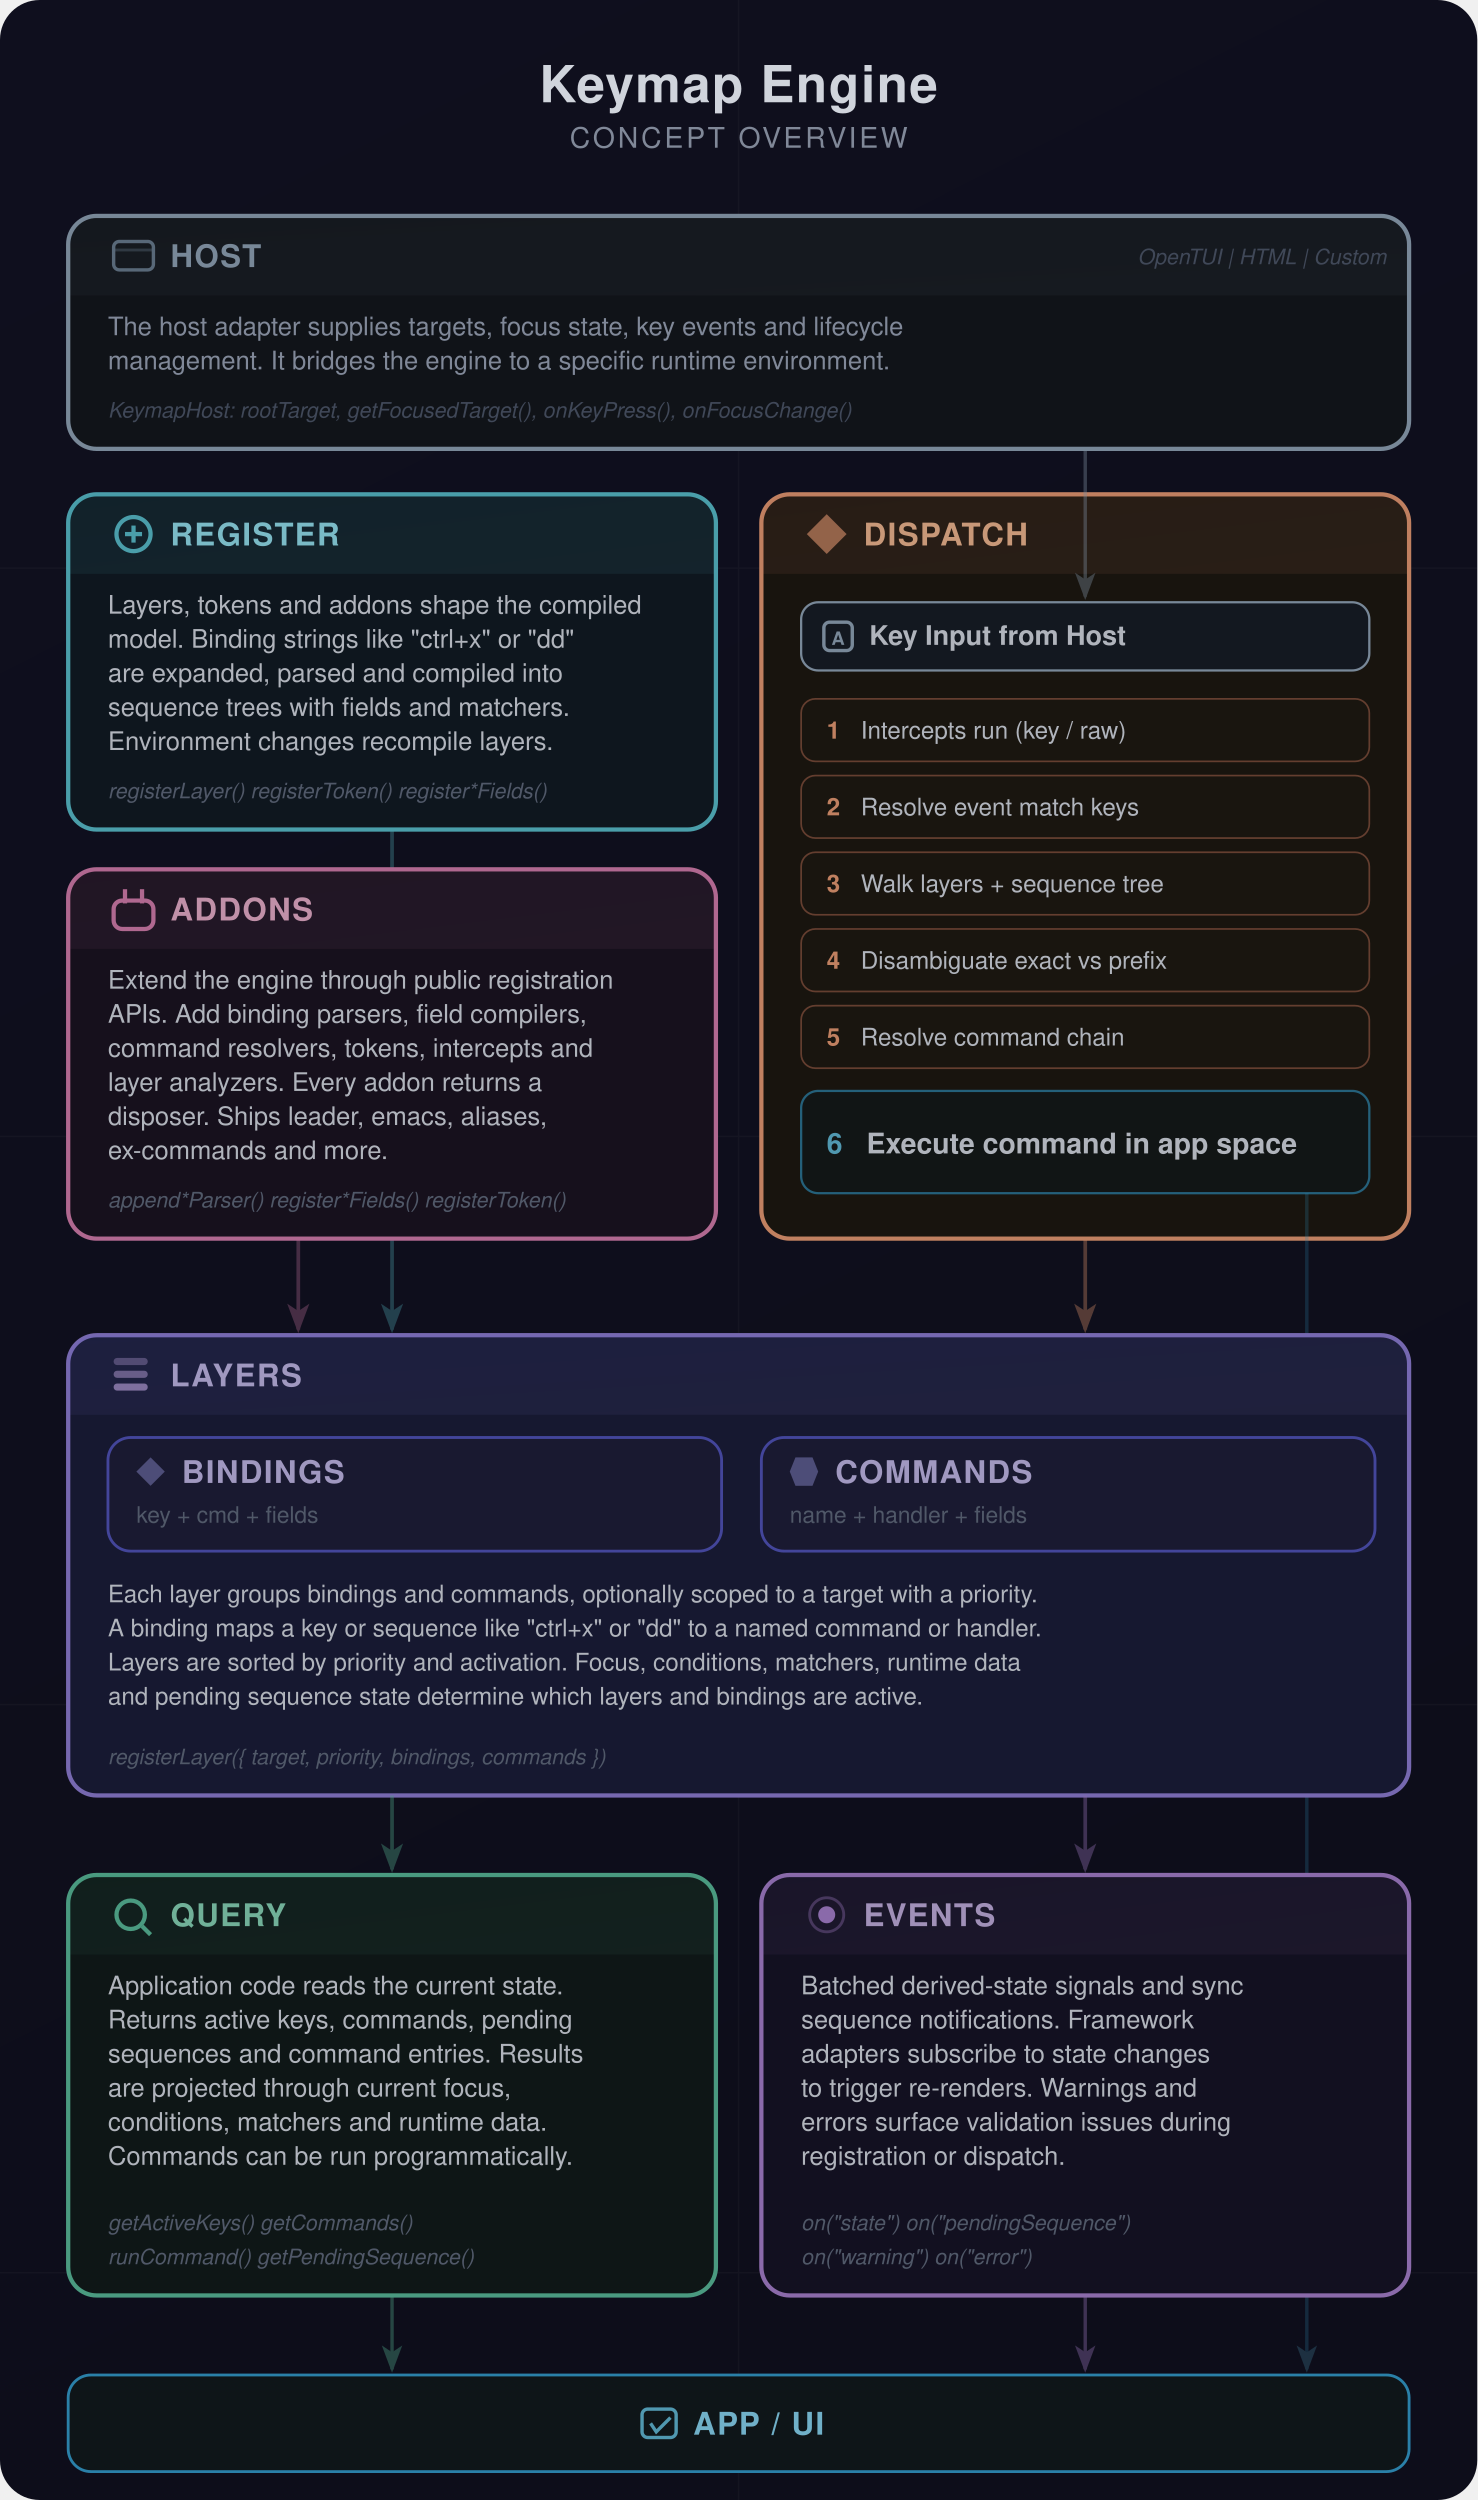
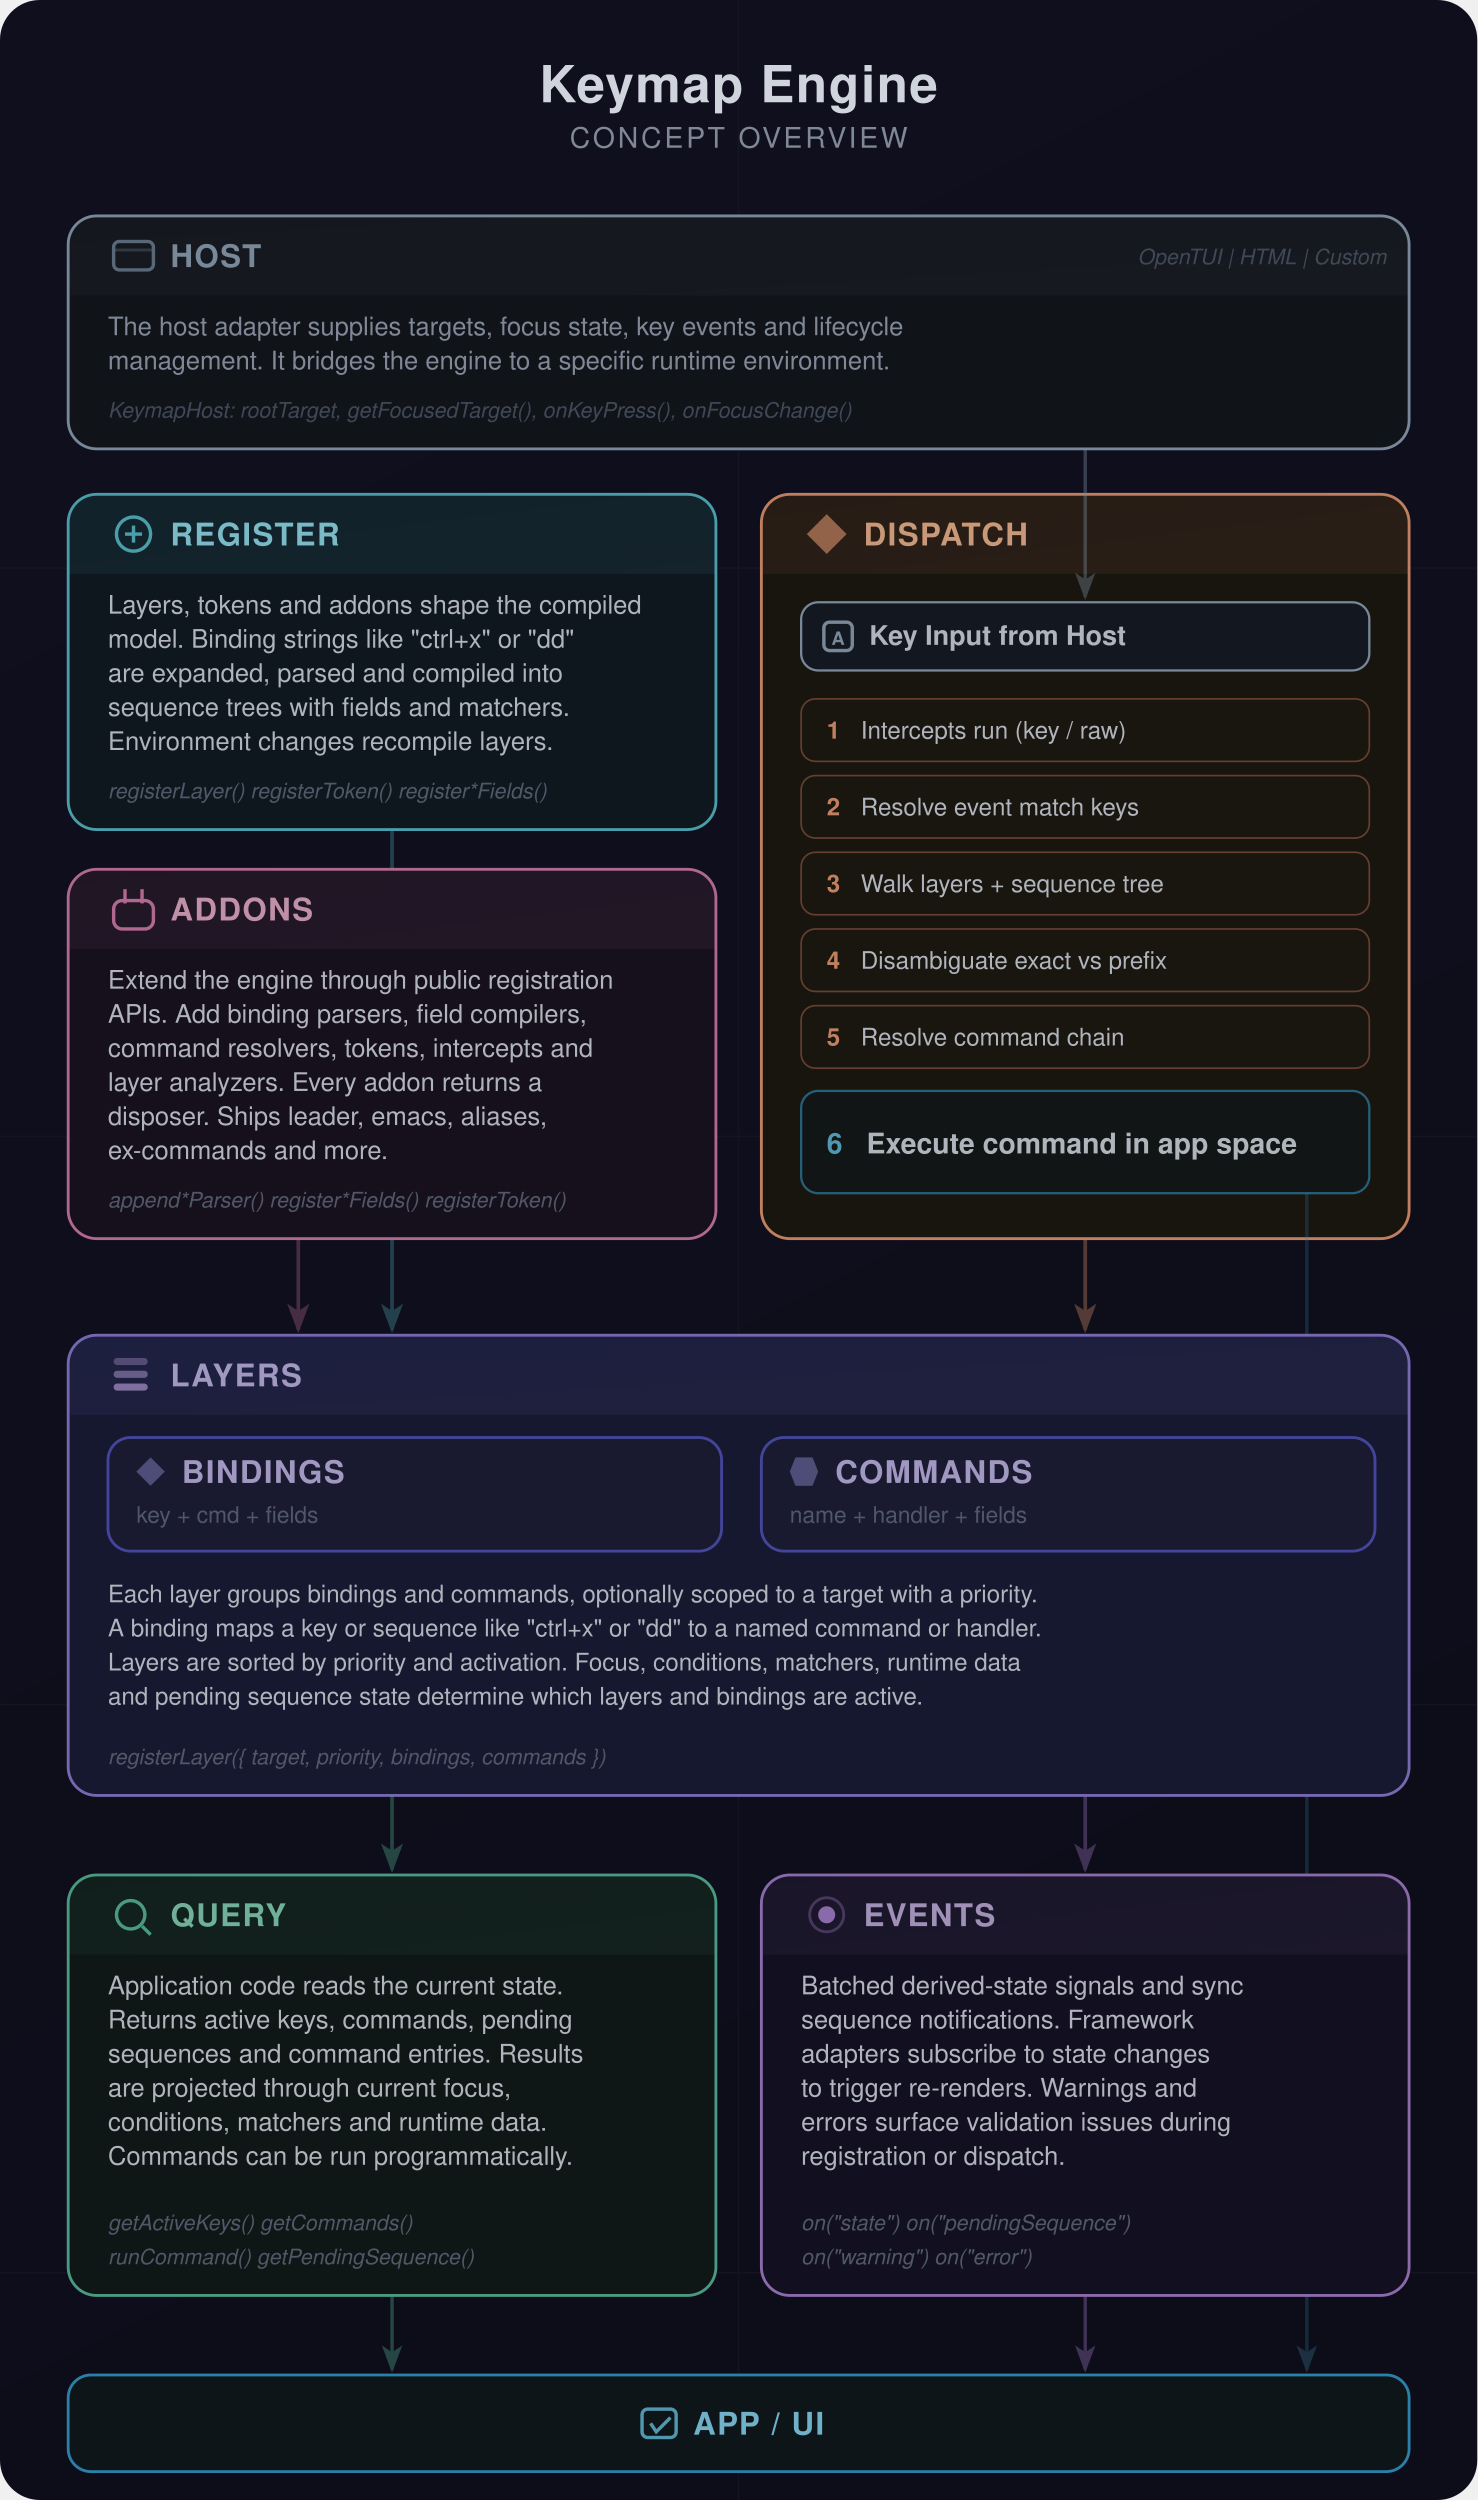
<svg xmlns="http://www.w3.org/2000/svg" viewBox="0 0 520 880" font-family="Helvetica, Arial, sans-serif">
  <defs>
    <linearGradient id="bgGrad" x1="0" y1="0" x2="0.3" y2="1">
      <stop offset="0%" stop-color="#0f0f1e" />
      <stop offset="100%" stop-color="#0d0d1a" />
    </linearGradient>
    <linearGradient id="layerGrad" x1="0" y1="0" x2="1" y2="1">
      <stop offset="0%" stop-color="#5558c8" />
      <stop offset="100%" stop-color="#7668b0" />
    </linearGradient>
    <linearGradient id="registerGrad" x1="0" y1="0" x2="1" y2="1">
      <stop offset="0%" stop-color="#2a8a9a" />
      <stop offset="100%" stop-color="#4a9eaa" />
    </linearGradient>
    <linearGradient id="dispatchGrad" x1="0" y1="0" x2="1" y2="1">
      <stop offset="0%" stop-color="#b06850" />
      <stop offset="100%" stop-color="#c08060" />
    </linearGradient>
    <linearGradient id="queryGrad" x1="0" y1="0" x2="1" y2="1">
      <stop offset="0%" stop-color="#2a8a6a" />
      <stop offset="100%" stop-color="#4a9a80" />
    </linearGradient>
    <linearGradient id="addonGrad" x1="0" y1="0" x2="1" y2="1">
      <stop offset="0%" stop-color="#a05080" />
      <stop offset="100%" stop-color="#b06890" />
    </linearGradient>
    <linearGradient id="hostGrad" x1="0" y1="0" x2="1" y2="1">
      <stop offset="0%" stop-color="#586878" />
      <stop offset="100%" stop-color="#788898" />
    </linearGradient>
    <linearGradient id="stateGrad" x1="0" y1="0" x2="1" y2="1">
      <stop offset="0%" stop-color="#6a4a9a" />
      <stop offset="100%" stop-color="#8a6aaa" />
    </linearGradient>
    <linearGradient id="appGrad" x1="0" y1="0" x2="1" y2="1">
      <stop offset="0%" stop-color="#2a80a8" />
      <stop offset="100%" stop-color="#4a98b8" />
    </linearGradient>
    <marker id="arrowCyan" markerWidth="8" markerHeight="6" refX="7" refY="3" orient="auto">
      <path d="M0,0 L8,3 L0,6 L2,3 Z" fill="#4a9eaa" />
    </marker>
    <marker id="arrowAmber" markerWidth="8" markerHeight="6" refX="7" refY="3" orient="auto">
      <path d="M0,0 L8,3 L0,6 L2,3 Z" fill="#c08060" />
    </marker>
    <marker id="arrowGreen" markerWidth="8" markerHeight="6" refX="7" refY="3" orient="auto">
      <path d="M0,0 L8,3 L0,6 L2,3 Z" fill="#4a9a80" />
    </marker>
    <marker id="arrowPink" markerWidth="8" markerHeight="6" refX="7" refY="3" orient="auto">
      <path d="M0,0 L8,3 L0,6 L2,3 Z" fill="#b06890" />
    </marker>
    <marker id="arrowIndigo" markerWidth="8" markerHeight="6" refX="7" refY="3" orient="auto">
      <path d="M0,0 L8,3 L0,6 L2,3 Z" fill="#8a6aaa" />
    </marker>
    <marker id="arrowHost" markerWidth="8" markerHeight="6" refX="7" refY="3" orient="auto">
      <path d="M0,0 L8,3 L0,6 L2,3 Z" fill="#788898" />
    </marker>
    <marker id="arrowApp" markerWidth="8" markerHeight="6" refX="7" refY="3" orient="auto">
      <path d="M0,0 L8,3 L0,6 L2,3 Z" fill="#4a98b8" />
    </marker>
  </defs>
  <rect width="520" height="880" rx="14" fill="url(#bgGrad)" />
  <g opacity="0.03">
    <line x1="0" y1="200" x2="520" y2="200" stroke="#fff" stroke-width="0.5" />
    <line x1="0" y1="400" x2="520" y2="400" stroke="#fff" stroke-width="0.5" />
    <line x1="0" y1="600" x2="520" y2="600" stroke="#fff" stroke-width="0.5" />
    <line x1="0" y1="800" x2="520" y2="800" stroke="#fff" stroke-width="0.5" />
    <line x1="260" y1="0" x2="260" y2="880" stroke="#fff" stroke-width="0.5" />
  </g>
  <text x="260" y="36" text-anchor="middle" fill="#d0d4dc" font-size="18" font-weight="700" letter-spacing="0.5">Keymap Engine</text>
  <text x="260" y="52" text-anchor="middle" fill="#808898" font-size="10" letter-spacing="1">CONCEPT OVERVIEW</text>
-   <rect x="24" y="76" width="472" height="82" rx="10" fill="#101318" stroke="#788898" stroke-width="1.5" />
+   <rect x="24" y="76" width="472" height="82" rx="10" fill="#101318" stroke="#788898" stroke-width="1" />
  <path d="M34,76 L486,76 A10,10 0 0,1 496,86 L496,104 L24,104 L24,86 A10,10 0 0,1 34,76 Z" fill="url(#hostGrad)" opacity="0.06" />
  <g transform="translate(40, 85)">
    <rect x="0" y="0" width="14" height="10" rx="2" fill="none" stroke="#586878" stroke-width="1.2" />
    <line x1="0" y1="3" x2="14" y2="3" stroke="#586878" stroke-width="1" opacity="0.4" />
  </g>
  <text x="60" y="94" fill="#788898" font-size="11" font-weight="700" letter-spacing="0.5">HOST</text>
  <text x="488" y="93" fill="#404858" font-size="7.5" font-style="italic" text-anchor="end">OpenTUI | HTML | Custom</text>
  <text x="38" y="118" fill="#808898" font-size="9">The host adapter supplies targets, focus state, key events and lifecycle</text>
  <text x="38" y="130" fill="#808898" font-size="9">management. It bridges the engine to a specific runtime environment.</text>
  <text x="38" y="147" fill="#404858" font-size="7.5" font-style="italic">KeymapHost: rootTarget, getFocusedTarget(), onKeyPress(), onFocusChange()</text>
-   <rect x="24" y="174" width="228" height="118" rx="10" fill="#0e161e" stroke="#4a9eaa" stroke-width="1.5" />
+   <rect x="24" y="174" width="228" height="118" rx="10" fill="#0e161e" stroke="#4a9eaa" stroke-width="1" />
  <path d="M34,174 L242,174 A10,10 0 0,1 252,184 L252,202 L24,202 L24,184 A10,10 0 0,1 34,174 Z" fill="url(#registerGrad)" opacity="0.1" />
  <g transform="translate(40, 181)">
-     <circle cx="7" cy="7" r="6" fill="none" stroke="#4a9eaa" stroke-width="1.5" />
-     <line x1="7" y1="4" x2="7" y2="10" stroke="#4a9eaa" stroke-width="1.5" />
-     <line x1="4" y1="7" x2="10" y2="7" stroke="#4a9eaa" stroke-width="1.5" />
+     <circle cx="7" cy="7" r="6" fill="none" stroke="#4a9eaa" stroke-width="1.2" />
+     <line x1="7" y1="4" x2="7" y2="10" stroke="#4a9eaa" stroke-width="1.2" />
+     <line x1="4" y1="7" x2="10" y2="7" stroke="#4a9eaa" stroke-width="1.2" />
  </g>
  <text x="60" y="192" fill="#7abac6" font-size="11" font-weight="700" letter-spacing="0.5">REGISTER</text>
  <text x="38" y="216" fill="#b0b4bc" font-size="9">Layers, tokens and addons shape the compiled</text>
  <text x="38" y="228" fill="#b0b4bc" font-size="9">model. Binding strings like "ctrl+x" or "dd"</text>
  <text x="38" y="240" fill="#b0b4bc" font-size="9">are expanded, parsed and compiled into</text>
  <text x="38" y="252" fill="#b0b4bc" font-size="9">sequence trees with fields and matchers.</text>
  <text x="38" y="264" fill="#b0b4bc" font-size="9">Environment changes recompile layers.</text>
  <text x="38" y="281" fill="#505868" font-size="7.5" font-style="italic">registerLayer() registerToken() register*Fields()</text>
  <path d="M138,292 L138,440" fill="none" stroke="#4a9eaa" stroke-width="1.3" opacity="0.35" />
-   <rect x="24" y="306" width="228" height="130" rx="10" fill="#16101c" stroke="#b06890" stroke-width="1.5" />
+   <rect x="24" y="306" width="228" height="130" rx="10" fill="#16101c" stroke="#b06890" stroke-width="1" />
  <path d="M34,306 L242,306 A10,10 0 0,1 252,316 L252,334 L24,334 L24,316 A10,10 0 0,1 34,306 Z" fill="url(#addonGrad)" opacity="0.08" />
  <g transform="translate(40, 313)">
-     <rect x="0" y="4" width="14" height="10" rx="3" fill="none" stroke="#b06890" stroke-width="1.5" />
-     <line x1="4" y1="0" x2="4" y2="5" stroke="#b06890" stroke-width="1.5" />
-     <line x1="10" y1="0" x2="10" y2="5" stroke="#b06890" stroke-width="1.5" />
+     <rect x="0" y="4" width="14" height="10" rx="3" fill="none" stroke="#b06890" stroke-width="1.2" />
+     <line x1="4" y1="0" x2="4" y2="5" stroke="#b06890" stroke-width="1.2" />
+     <line x1="10" y1="0" x2="10" y2="5" stroke="#b06890" stroke-width="1.2" />
  </g>
  <text x="60" y="324" fill="#c090a8" font-size="11" font-weight="700" letter-spacing="0.5">ADDONS</text>
  <text x="38" y="348" fill="#b0b4bc" font-size="9">Extend the engine through public registration</text>
  <text x="38" y="360" fill="#b0b4bc" font-size="9">APIs. Add binding parsers, field compilers,</text>
  <text x="38" y="372" fill="#b0b4bc" font-size="9">command resolvers, tokens, intercepts and</text>
  <text x="38" y="384" fill="#b0b4bc" font-size="9">layer analyzers. Every addon returns a</text>
  <text x="38" y="396" fill="#b0b4bc" font-size="9">disposer. Ships leader, emacs, aliases,</text>
  <text x="38" y="408" fill="#b0b4bc" font-size="9">ex-commands and more.</text>
  <text x="38" y="425" fill="#505868" font-size="7.5" font-style="italic">append*Parser() register*Fields() registerToken()</text>
-   <rect x="268" y="174" width="228" height="262" rx="10" fill="#18140e" stroke="#c08060" stroke-width="1.5" />
+   <rect x="268" y="174" width="228" height="262" rx="10" fill="#18140e" stroke="#c08060" stroke-width="1" />
  <path d="M278,174 L486,174 A10,10 0 0,1 496,184 L496,202 L268,202 L268,184 A10,10 0 0,1 278,174 Z" fill="url(#dispatchGrad)" opacity="0.1" />
  <g transform="translate(284, 181)">
    <polygon points="0,7 7,0 14,7 7,14" fill="#c08060" opacity="0.7" />
  </g>
  <text x="304" y="192" fill="#c89878" font-size="11" font-weight="700" letter-spacing="0.5">DISPATCH</text>
  <path d="M382,158 L382,210" fill="none" stroke="#788898" stroke-width="1.2" marker-end="url(#arrowHost)" opacity="0.4" />
  <rect x="282" y="212" width="200" height="24" rx="6" fill="#131820" stroke="#788898" stroke-width="0.8" />
  <g transform="translate(290, 219)">
    <rect x="0" y="0" width="10" height="10" rx="2" fill="none" stroke="#788898" stroke-width="1.2" />
    <text x="5" y="8" text-anchor="middle" fill="#788898" font-size="6.5" font-weight="700">A</text>
  </g>
  <text x="306" y="227" fill="#b0b4bc" font-size="9.5" font-weight="600">Key Input from Host</text>
  <rect x="282" y="246" width="200" height="22" rx="5" fill="#1a1510" stroke="#b06850" stroke-width="0.6" opacity="0.5" />
  <text x="291" y="260" fill="#c08060" font-size="8.5" font-weight="600">1</text>
  <text x="303" y="260" fill="#b0b4bc" font-size="8.5">Intercepts run (key / raw)</text>
  <rect x="282" y="273" width="200" height="22" rx="5" fill="#1a1510" stroke="#b06850" stroke-width="0.6" opacity="0.5" />
  <text x="291" y="287" fill="#c08060" font-size="8.5" font-weight="600">2</text>
  <text x="303" y="287" fill="#b0b4bc" font-size="8.5">Resolve event match keys</text>
  <rect x="282" y="300" width="200" height="22" rx="5" fill="#1a1510" stroke="#b06850" stroke-width="0.6" opacity="0.5" />
  <text x="291" y="314" fill="#c08060" font-size="8.5" font-weight="600">3</text>
  <text x="303" y="314" fill="#b0b4bc" font-size="8.5">Walk layers + sequence tree</text>
  <rect x="282" y="327" width="200" height="22" rx="5" fill="#1a1510" stroke="#b06850" stroke-width="0.6" opacity="0.5" />
  <text x="291" y="341" fill="#c08060" font-size="8.5" font-weight="600">4</text>
  <text x="303" y="341" fill="#b0b4bc" font-size="8.5">Disambiguate exact vs prefix</text>
  <rect x="282" y="354" width="200" height="22" rx="5" fill="#1a1510" stroke="#b06850" stroke-width="0.6" opacity="0.5" />
  <text x="291" y="368" fill="#c08060" font-size="8.5" font-weight="600">5</text>
  <text x="303" y="368" fill="#b0b4bc" font-size="8.5">Resolve command chain</text>
  <rect x="282" y="384" width="200" height="36" rx="6" fill="#0e1518" stroke="#2a80a8" stroke-width="0.8" opacity="0.7" />
  <text x="291" y="406" fill="#5098b0" font-size="10" font-weight="700">6</text>
  <text x="305" y="406" fill="#b0b4bc" font-size="10" font-weight="700">Execute command in app space</text>
  <path d="M460,420 L460,834" fill="none" stroke="#2a80a8" stroke-width="1.2" marker-end="url(#arrowApp)" opacity="0.25" />
  <path d="M138,440 L138,468" fill="none" stroke="#4a9eaa" stroke-width="1.3" marker-end="url(#arrowCyan)" opacity="0.35" />
  <path d="M105,436 L105,468" fill="none" stroke="#b06890" stroke-width="1.3" marker-end="url(#arrowPink)" opacity="0.35" />
  <path d="M382,436 L382,468" fill="none" stroke="#c08060" stroke-width="1.3" marker-end="url(#arrowAmber)" opacity="0.4" />
-   <rect x="24" y="470" width="472" height="162" rx="10" fill="#161830" stroke="#7668b0" stroke-width="1.5" />
+   <rect x="24" y="470" width="472" height="162" rx="10" fill="#161830" stroke="#7668b0" stroke-width="1" />
  <path d="M34,470 L486,470 A10,10 0 0,1 496,480 L496,498 L24,498 L24,480 A10,10 0 0,1 34,470 Z" fill="url(#layerGrad)" opacity="0.1" />
  <g transform="translate(40, 476)">
    <rect x="0" y="2" width="12" height="2.5" rx="1.2" fill="#8878a8" opacity="0.5" />
    <rect x="0" y="6.5" width="12" height="2.5" rx="1.2" fill="#8878a8" opacity="0.7" />
    <rect x="0" y="11" width="12" height="2.5" rx="1.2" fill="#8878a8" opacity="0.9" />
  </g>
  <text x="60" y="488" fill="#a098c0" font-size="11" font-weight="700" letter-spacing="0.5">LAYERS</text>
  <rect x="38" y="506" width="216" height="40" rx="8" fill="#1a1a30" stroke="#5558c8" stroke-width="1" opacity="0.7" />
  <g transform="translate(48, 513)">
    <path d="M0,5 L5,0 L10,5 L5,10 Z" fill="#7070a8" opacity="0.6" />
  </g>
  <text x="64" y="522" fill="#a098c0" font-size="11" font-weight="700" letter-spacing="0.5">BINDINGS</text>
  <text x="48" y="536" fill="#505868" font-size="8">key + cmd + fields</text>
  <rect x="268" y="506" width="216" height="40" rx="8" fill="#1a1a30" stroke="#5558c8" stroke-width="1" opacity="0.7" />
  <g transform="translate(278, 513)">
    <path d="M2,0 L8,0 L10,5 L8,10 L2,10 L0,5 Z" fill="#7070a8" opacity="0.6" />
  </g>
  <text x="294" y="522" fill="#a098c0" font-size="11" font-weight="700" letter-spacing="0.5">COMMANDS</text>
  <text x="278" y="536" fill="#505868" font-size="8">name + handler + fields</text>
  <text x="38" y="564" fill="#b0b4bc" font-size="8.5">Each layer groups bindings and commands, optionally scoped to a target with a priority.</text>
  <text x="38" y="576" fill="#b0b4bc" font-size="8.5">A binding maps a key or sequence like "ctrl+x" or "dd" to a named command or handler.</text>
  <text x="38" y="588" fill="#b0b4bc" font-size="8.5">Layers are sorted by priority and activation. Focus, conditions, matchers, runtime data</text>
  <text x="38" y="600" fill="#b0b4bc" font-size="8.5">and pending sequence state determine which layers and bindings are active.</text>
  <text x="38" y="621" fill="#505868" font-size="7.5" font-style="italic">registerLayer({ target, priority, bindings, commands })</text>
  <path d="M138,632 L138,658" fill="none" stroke="#4a9a80" stroke-width="1.3" marker-end="url(#arrowGreen)" opacity="0.4" />
  <path d="M382,632 L382,658" fill="none" stroke="#8a6aaa" stroke-width="1.3" marker-end="url(#arrowIndigo)" opacity="0.4" />
-   <rect x="24" y="660" width="228" height="148" rx="10" fill="#0e1616" stroke="#4a9a80" stroke-width="1.5" />
+   <rect x="24" y="660" width="228" height="148" rx="10" fill="#0e1616" stroke="#4a9a80" stroke-width="1" />
  <path d="M34,660 L242,660 A10,10 0 0,1 252,670 L252,688 L24,688 L24,670 A10,10 0 0,1 34,660 Z" fill="url(#queryGrad)" opacity="0.08" />
  <g transform="translate(40, 668)">
-     <circle cx="6" cy="6" r="5" fill="none" stroke="#4a9a80" stroke-width="1.5" />
-     <line x1="10" y1="10" x2="13" y2="13" stroke="#4a9a80" stroke-width="1.5" />
+     <circle cx="6" cy="6" r="5" fill="none" stroke="#4a9a80" stroke-width="1.2" />
+     <line x1="10" y1="10" x2="13" y2="13" stroke="#4a9a80" stroke-width="1.2" />
  </g>
  <text x="60" y="678" fill="#70b098" font-size="11" font-weight="700" letter-spacing="0.5">QUERY</text>
  <text x="38" y="702" fill="#b0b4bc" font-size="9">Application code reads the current state.</text>
  <text x="38" y="714" fill="#b0b4bc" font-size="9">Returns active keys, commands, pending</text>
  <text x="38" y="726" fill="#b0b4bc" font-size="9">sequences and command entries. Results</text>
  <text x="38" y="738" fill="#b0b4bc" font-size="9">are projected through current focus,</text>
  <text x="38" y="750" fill="#b0b4bc" font-size="9">conditions, matchers and runtime data.</text>
  <text x="38" y="762" fill="#b0b4bc" font-size="9">Commands can be run programmatically.</text>
  <text x="38" y="785" fill="#505868" font-size="7.5" font-style="italic">getActiveKeys() getCommands()</text>
  <text x="38" y="797" fill="#505868" font-size="7.5" font-style="italic">runCommand() getPendingSequence()</text>
-   <rect x="268" y="660" width="228" height="148" rx="10" fill="#121020" stroke="#8a6aaa" stroke-width="1.5" />
+   <rect x="268" y="660" width="228" height="148" rx="10" fill="#121020" stroke="#8a6aaa" stroke-width="1" />
  <path d="M278,660 L486,660 A10,10 0 0,1 496,670 L496,688 L268,688 L268,670 A10,10 0 0,1 278,660 Z" fill="url(#stateGrad)" opacity="0.08" />
  <g transform="translate(284, 667)">
    <circle cx="7" cy="7" r="3" fill="#8a6aaa" />
    <circle cx="7" cy="7" r="6" fill="none" stroke="#8a6aaa" stroke-width="1" opacity="0.4" />
  </g>
  <text x="304" y="678" fill="#a090b8" font-size="11" font-weight="700" letter-spacing="0.5">EVENTS</text>
  <text x="282" y="702" fill="#b0b4bc" font-size="9">Batched derived-state signals and sync</text>
  <text x="282" y="714" fill="#b0b4bc" font-size="9">sequence notifications. Framework</text>
  <text x="282" y="726" fill="#b0b4bc" font-size="9">adapters subscribe to state changes</text>
  <text x="282" y="738" fill="#b0b4bc" font-size="9">to trigger re-renders. Warnings and</text>
  <text x="282" y="750" fill="#b0b4bc" font-size="9">errors surface validation issues during</text>
  <text x="282" y="762" fill="#b0b4bc" font-size="9">registration or dispatch.</text>
  <text x="282" y="785" fill="#505868" font-size="7.5" font-style="italic">on("state") on("pendingSequence")</text>
  <text x="282" y="797" fill="#505868" font-size="7.5" font-style="italic">on("warning") on("error")</text>
  <path d="M138,808 L138,834" fill="none" stroke="#4a9a80" stroke-width="1.2" marker-end="url(#arrowGreen)" opacity="0.4" />
  <path d="M382,808 L382,834" fill="none" stroke="#8a6aaa" stroke-width="1.2" marker-end="url(#arrowIndigo)" opacity="0.4" />
  <rect x="24" y="836" width="472" height="34" rx="8" fill="#0e1518" stroke="#2a80a8" stroke-width="1" />
  <g transform="translate(226, 848)">
    <rect x="0" y="0" width="12" height="10" rx="2" fill="none" stroke="#5098b0" stroke-width="1.2" />
    <polyline points="3,5 5,8 10,3" fill="none" stroke="#5098b0" stroke-width="1.2" />
  </g>
  <text x="244" y="857" fill="#70b0c8" font-size="11" font-weight="700" letter-spacing="0.5">APP / UI</text>
</svg>
